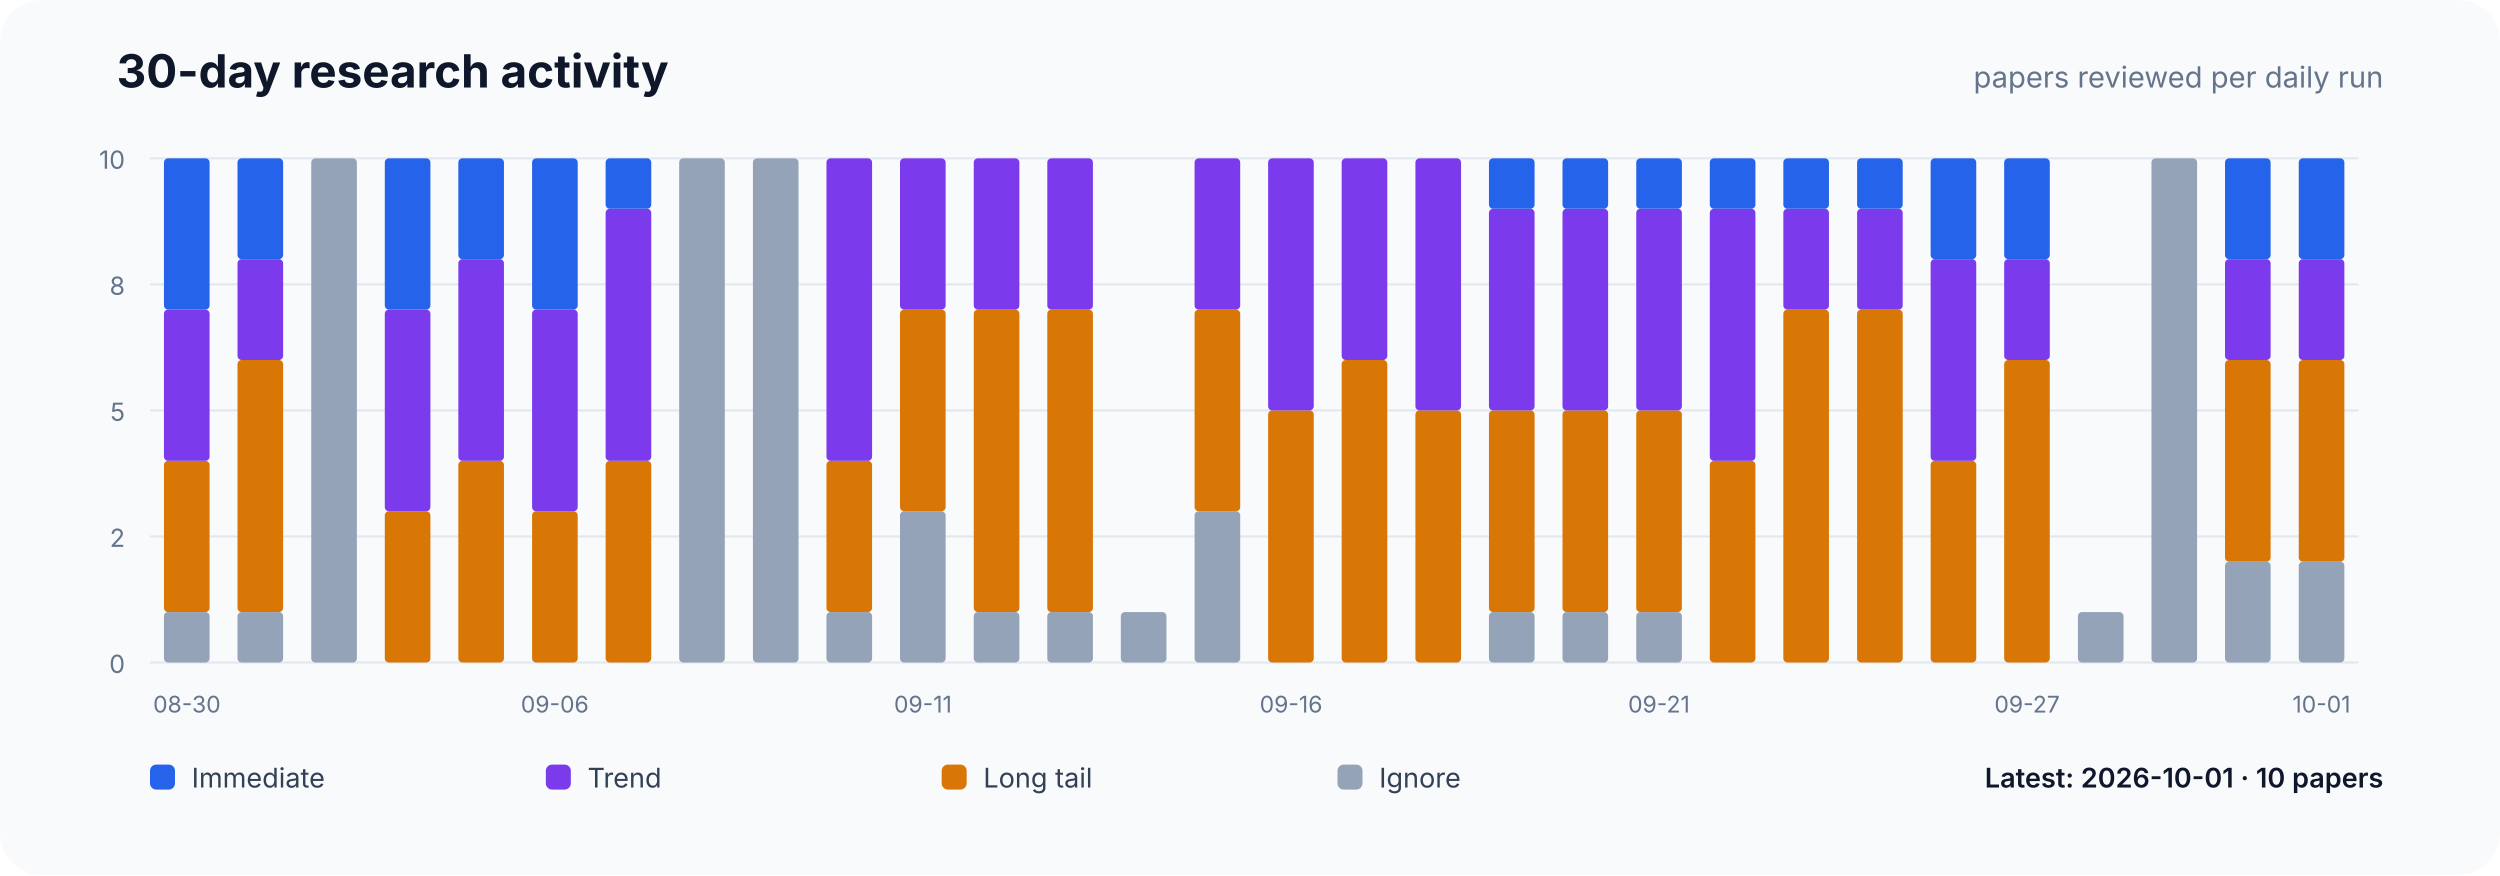
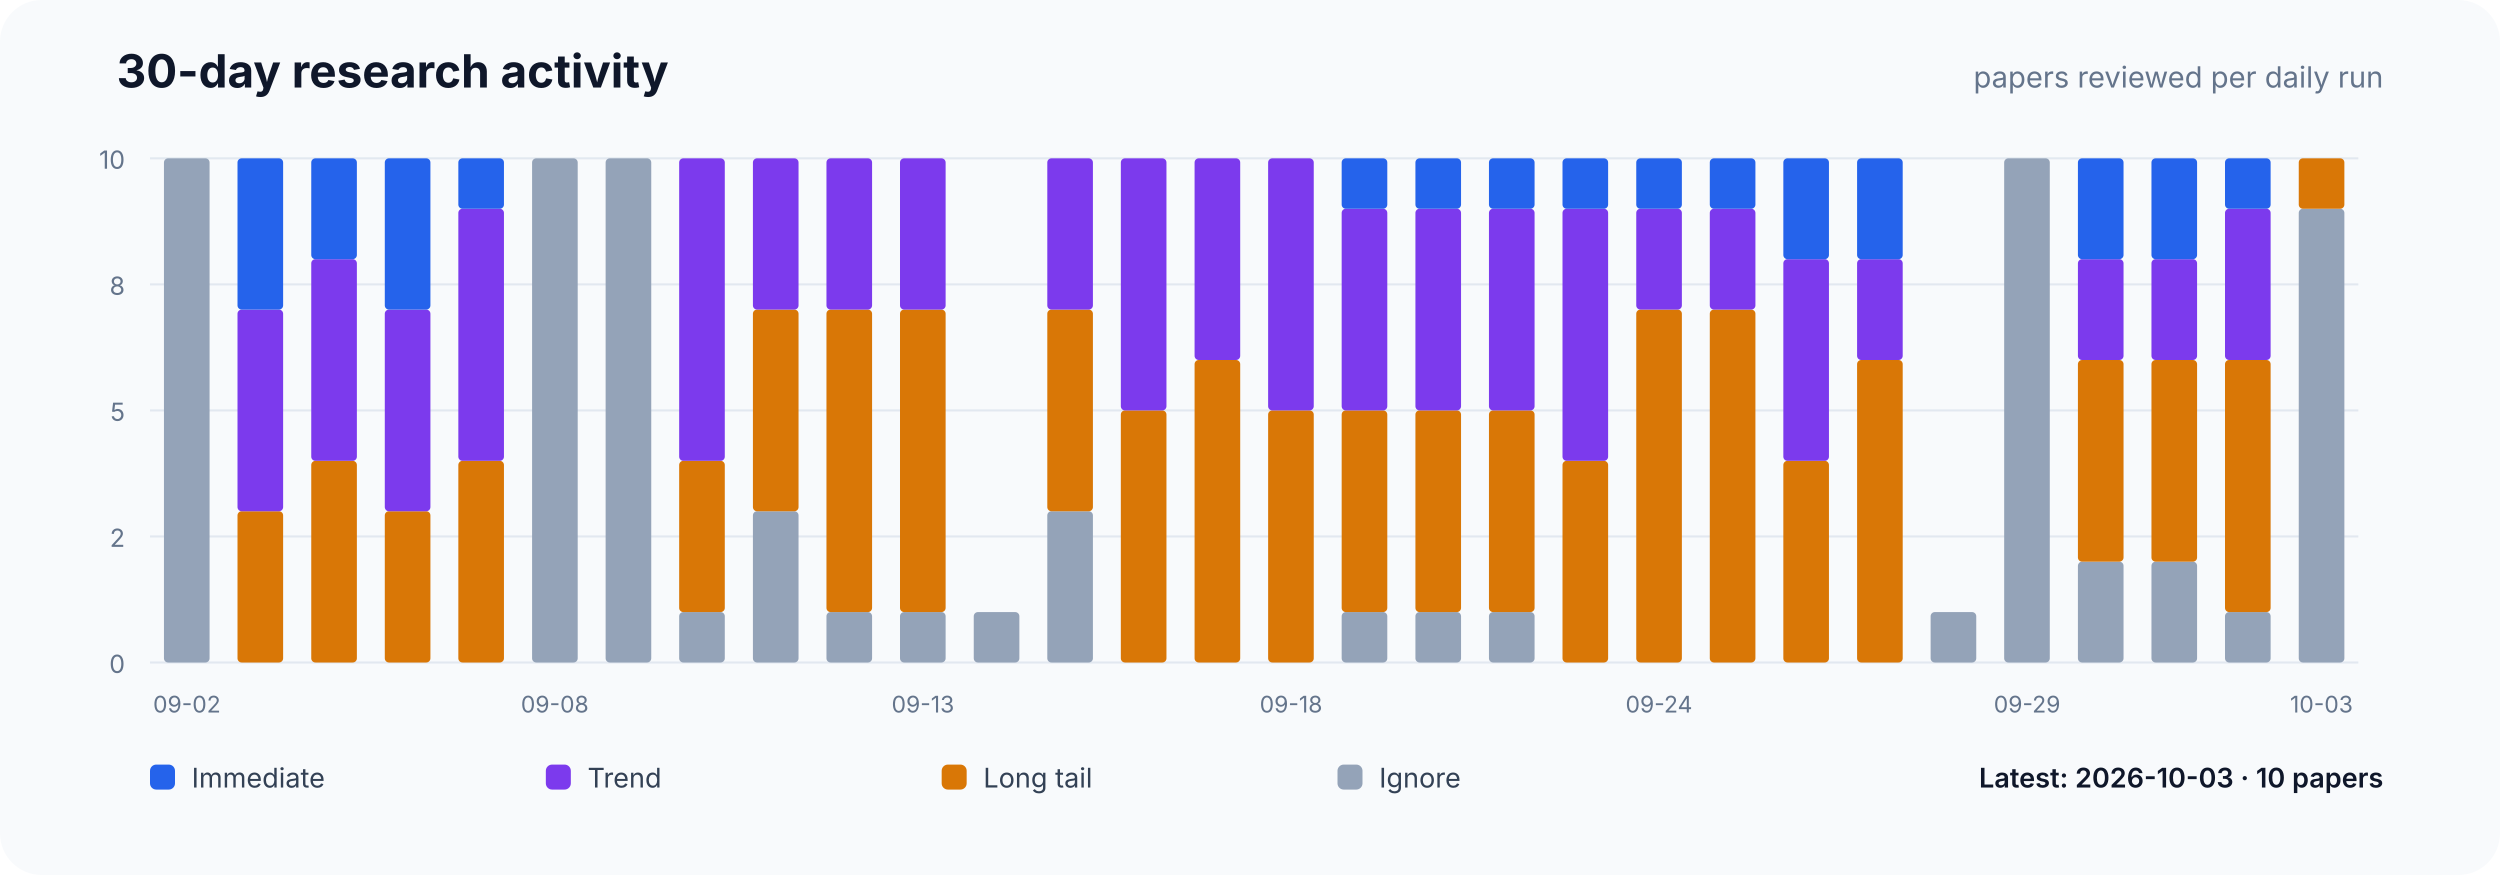
<svg xmlns="http://www.w3.org/2000/svg" width="1200" height="420" viewBox="0 0 1200 420" role="img" aria-labelledby="title desc">
  <rect width="1200" height="420" rx="20" fill="#f8fafc" />
  <text x="56" y="42" font-family="Inter,system-ui,sans-serif" font-size="22" font-weight="700" fill="#0f172a">30-day research activity</text>
  <text x="1144" y="42" text-anchor="end" font-family="Inter,system-ui,sans-serif" font-size="14" fill="#64748b">papers reviewed per daily run</text>
  <line x1="72" y1="318.0" x2="1132" y2="318.0" stroke="#e2e8f0" />
  <text x="60" y="323.0" text-anchor="end" font-family="Inter,system-ui,sans-serif" font-size="12" fill="#64748b">0</text>
  <line x1="72" y1="257.5" x2="1132" y2="257.5" stroke="#e2e8f0" />
  <text x="60" y="262.5" text-anchor="end" font-family="Inter,system-ui,sans-serif" font-size="12" fill="#64748b">2</text>
  <line x1="72" y1="197.0" x2="1132" y2="197.0" stroke="#e2e8f0" />
  <text x="60" y="202.0" text-anchor="end" font-family="Inter,system-ui,sans-serif" font-size="12" fill="#64748b">5</text>
  <line x1="72" y1="136.5" x2="1132" y2="136.5" stroke="#e2e8f0" />
  <text x="60" y="141.5" text-anchor="end" font-family="Inter,system-ui,sans-serif" font-size="12" fill="#64748b">8</text>
  <line x1="72" y1="76.0" x2="1132" y2="76.0" stroke="#e2e8f0" />
  <text x="60" y="81.0" text-anchor="end" font-family="Inter,system-ui,sans-serif" font-size="12" fill="#64748b">10</text>
-   <rect x="78.7" y="293.8" width="21.9" height="24.2" rx="2" fill="#94a3b8" />
-   <rect x="78.7" y="221.2" width="21.9" height="72.6" rx="2" fill="#d97706" />
-   <rect x="78.7" y="148.6" width="21.9" height="72.6" rx="2" fill="#7c3aed" />
-   <rect x="78.7" y="76.0" width="21.9" height="72.6" rx="2" fill="#2563eb" />
-   <text x="89.7" y="342" text-anchor="middle" font-family="Inter,system-ui,sans-serif" font-size="11" fill="#64748b">08-30</text>
-   <rect x="114.0" y="293.8" width="21.9" height="24.2" rx="2" fill="#94a3b8" />
-   <rect x="114.0" y="172.8" width="21.9" height="121.0" rx="2" fill="#d97706" />
-   <rect x="114.0" y="124.4" width="21.9" height="48.4" rx="2" fill="#7c3aed" />
-   <rect x="114.0" y="76.0" width="21.9" height="48.4" rx="2" fill="#2563eb" />
-   <rect x="149.4" y="76.0" width="21.9" height="242.0" rx="2" fill="#94a3b8" />
-   <rect x="149.4" y="76.0" width="21.9" height="0.0" rx="2" fill="#d97706" />
-   <rect x="149.4" y="76.0" width="21.9" height="0.0" rx="2" fill="#7c3aed" />
-   <rect x="149.4" y="76.0" width="21.9" height="0.0" rx="2" fill="#2563eb" />
+   <rect x="78.7" y="76.0" width="21.9" height="242.0" rx="2" fill="#94a3b8" />
+   <rect x="78.7" y="76.0" width="21.9" height="0.0" rx="2" fill="#d97706" />
+   <rect x="78.7" y="76.0" width="21.9" height="0.0" rx="2" fill="#7c3aed" />
+   <rect x="78.7" y="76.0" width="21.9" height="0.0" rx="2" fill="#2563eb" />
+   <text x="89.7" y="342" text-anchor="middle" font-family="Inter,system-ui,sans-serif" font-size="11" fill="#64748b">09-02</text>
+   <rect x="114.0" y="318.0" width="21.9" height="0.0" rx="2" fill="#94a3b8" />
+   <rect x="114.0" y="245.4" width="21.9" height="72.6" rx="2" fill="#d97706" />
+   <rect x="114.0" y="148.6" width="21.9" height="96.8" rx="2" fill="#7c3aed" />
+   <rect x="114.0" y="76.0" width="21.9" height="72.6" rx="2" fill="#2563eb" />
+   <rect x="149.4" y="318.0" width="21.9" height="0.0" rx="2" fill="#94a3b8" />
+   <rect x="149.4" y="221.2" width="21.9" height="96.8" rx="2" fill="#d97706" />
+   <rect x="149.4" y="124.4" width="21.9" height="96.8" rx="2" fill="#7c3aed" />
+   <rect x="149.4" y="76.0" width="21.9" height="48.4" rx="2" fill="#2563eb" />
  <rect x="184.7" y="318.0" width="21.9" height="0.0" rx="2" fill="#94a3b8" />
  <rect x="184.7" y="245.4" width="21.9" height="72.6" rx="2" fill="#d97706" />
  <rect x="184.7" y="148.6" width="21.9" height="96.8" rx="2" fill="#7c3aed" />
  <rect x="184.7" y="76.0" width="21.9" height="72.6" rx="2" fill="#2563eb" />
  <rect x="220.0" y="318.0" width="21.9" height="0.0" rx="2" fill="#94a3b8" />
  <rect x="220.0" y="221.2" width="21.9" height="96.8" rx="2" fill="#d97706" />
-   <rect x="220.0" y="124.4" width="21.9" height="96.8" rx="2" fill="#7c3aed" />
-   <rect x="220.0" y="76.0" width="21.9" height="48.4" rx="2" fill="#2563eb" />
-   <rect x="255.4" y="318.0" width="21.9" height="0.0" rx="2" fill="#94a3b8" />
-   <rect x="255.4" y="245.4" width="21.9" height="72.6" rx="2" fill="#d97706" />
-   <rect x="255.4" y="148.6" width="21.9" height="96.8" rx="2" fill="#7c3aed" />
-   <rect x="255.4" y="76.0" width="21.9" height="72.6" rx="2" fill="#2563eb" />
-   <text x="266.3" y="342" text-anchor="middle" font-family="Inter,system-ui,sans-serif" font-size="11" fill="#64748b">09-06</text>
-   <rect x="290.7" y="318.0" width="21.9" height="0.0" rx="2" fill="#94a3b8" />
-   <rect x="290.7" y="221.2" width="21.9" height="96.8" rx="2" fill="#d97706" />
-   <rect x="290.7" y="100.2" width="21.9" height="121.0" rx="2" fill="#7c3aed" />
-   <rect x="290.7" y="76.0" width="21.9" height="24.2" rx="2" fill="#2563eb" />
-   <rect x="326.0" y="76.0" width="21.9" height="242.0" rx="2" fill="#94a3b8" />
-   <rect x="326.0" y="76.0" width="21.9" height="0.0" rx="2" fill="#d97706" />
-   <rect x="326.0" y="76.0" width="21.9" height="0.0" rx="2" fill="#7c3aed" />
+   <rect x="220.0" y="100.2" width="21.9" height="121.0" rx="2" fill="#7c3aed" />
+   <rect x="220.0" y="76.0" width="21.9" height="24.2" rx="2" fill="#2563eb" />
+   <rect x="255.4" y="76.0" width="21.9" height="242.0" rx="2" fill="#94a3b8" />
+   <rect x="255.4" y="76.0" width="21.9" height="0.0" rx="2" fill="#d97706" />
+   <rect x="255.4" y="76.0" width="21.9" height="0.0" rx="2" fill="#7c3aed" />
+   <rect x="255.4" y="76.0" width="21.9" height="0.0" rx="2" fill="#2563eb" />
+   <text x="266.3" y="342" text-anchor="middle" font-family="Inter,system-ui,sans-serif" font-size="11" fill="#64748b">09-08</text>
+   <rect x="290.7" y="76.0" width="21.9" height="242.0" rx="2" fill="#94a3b8" />
+   <rect x="290.7" y="76.0" width="21.9" height="0.0" rx="2" fill="#d97706" />
+   <rect x="290.7" y="76.0" width="21.9" height="0.0" rx="2" fill="#7c3aed" />
+   <rect x="290.7" y="76.0" width="21.9" height="0.0" rx="2" fill="#2563eb" />
+   <rect x="326.0" y="293.8" width="21.9" height="24.2" rx="2" fill="#94a3b8" />
+   <rect x="326.0" y="221.2" width="21.9" height="72.6" rx="2" fill="#d97706" />
+   <rect x="326.0" y="76.0" width="21.9" height="145.2" rx="2" fill="#7c3aed" />
  <rect x="326.0" y="76.0" width="21.9" height="0.0" rx="2" fill="#2563eb" />
-   <rect x="361.4" y="76.0" width="21.9" height="242.0" rx="2" fill="#94a3b8" />
-   <rect x="361.4" y="76.0" width="21.9" height="0.0" rx="2" fill="#d97706" />
-   <rect x="361.4" y="76.0" width="21.9" height="0.0" rx="2" fill="#7c3aed" />
+   <rect x="361.4" y="245.4" width="21.9" height="72.6" rx="2" fill="#94a3b8" />
+   <rect x="361.4" y="148.6" width="21.9" height="96.8" rx="2" fill="#d97706" />
+   <rect x="361.4" y="76.0" width="21.9" height="72.6" rx="2" fill="#7c3aed" />
  <rect x="361.4" y="76.0" width="21.9" height="0.0" rx="2" fill="#2563eb" />
  <rect x="396.7" y="293.8" width="21.9" height="24.2" rx="2" fill="#94a3b8" />
-   <rect x="396.7" y="221.2" width="21.9" height="72.6" rx="2" fill="#d97706" />
-   <rect x="396.7" y="76.0" width="21.9" height="145.2" rx="2" fill="#7c3aed" />
+   <rect x="396.7" y="148.6" width="21.9" height="145.2" rx="2" fill="#d97706" />
+   <rect x="396.7" y="76.0" width="21.9" height="72.6" rx="2" fill="#7c3aed" />
  <rect x="396.7" y="76.0" width="21.9" height="0.0" rx="2" fill="#2563eb" />
-   <rect x="432.0" y="245.4" width="21.9" height="72.6" rx="2" fill="#94a3b8" />
-   <rect x="432.0" y="148.6" width="21.9" height="96.8" rx="2" fill="#d97706" />
+   <rect x="432.0" y="293.8" width="21.9" height="24.2" rx="2" fill="#94a3b8" />
+   <rect x="432.0" y="148.6" width="21.9" height="145.2" rx="2" fill="#d97706" />
  <rect x="432.0" y="76.0" width="21.9" height="72.6" rx="2" fill="#7c3aed" />
  <rect x="432.0" y="76.0" width="21.9" height="0.0" rx="2" fill="#2563eb" />
-   <text x="443.0" y="342" text-anchor="middle" font-family="Inter,system-ui,sans-serif" font-size="11" fill="#64748b">09-11</text>
+   <text x="443.0" y="342" text-anchor="middle" font-family="Inter,system-ui,sans-serif" font-size="11" fill="#64748b">09-13</text>
  <rect x="467.4" y="293.8" width="21.9" height="24.2" rx="2" fill="#94a3b8" />
-   <rect x="467.4" y="148.6" width="21.9" height="145.2" rx="2" fill="#d97706" />
-   <rect x="467.4" y="76.0" width="21.9" height="72.6" rx="2" fill="#7c3aed" />
-   <rect x="467.4" y="76.0" width="21.9" height="0.0" rx="2" fill="#2563eb" />
-   <rect x="502.7" y="293.8" width="21.9" height="24.2" rx="2" fill="#94a3b8" />
-   <rect x="502.7" y="148.6" width="21.9" height="145.2" rx="2" fill="#d97706" />
+   <rect x="467.4" y="293.8" width="21.9" height="0.0" rx="2" fill="#d97706" />
+   <rect x="467.4" y="293.8" width="21.9" height="0.0" rx="2" fill="#7c3aed" />
+   <rect x="467.4" y="293.8" width="21.9" height="0.0" rx="2" fill="#2563eb" />
+   <rect x="502.7" y="245.4" width="21.9" height="72.6" rx="2" fill="#94a3b8" />
+   <rect x="502.7" y="148.6" width="21.9" height="96.8" rx="2" fill="#d97706" />
  <rect x="502.7" y="76.0" width="21.9" height="72.6" rx="2" fill="#7c3aed" />
  <rect x="502.7" y="76.0" width="21.9" height="0.0" rx="2" fill="#2563eb" />
-   <rect x="538.0" y="293.8" width="21.9" height="24.2" rx="2" fill="#94a3b8" />
-   <rect x="538.0" y="293.8" width="21.9" height="0.0" rx="2" fill="#d97706" />
-   <rect x="538.0" y="293.8" width="21.9" height="0.0" rx="2" fill="#7c3aed" />
-   <rect x="538.0" y="293.8" width="21.9" height="0.0" rx="2" fill="#2563eb" />
-   <rect x="573.4" y="245.4" width="21.9" height="72.6" rx="2" fill="#94a3b8" />
-   <rect x="573.4" y="148.6" width="21.9" height="96.8" rx="2" fill="#d97706" />
-   <rect x="573.4" y="76.0" width="21.9" height="72.6" rx="2" fill="#7c3aed" />
+   <rect x="538.0" y="318.0" width="21.9" height="0.0" rx="2" fill="#94a3b8" />
+   <rect x="538.0" y="197.0" width="21.9" height="121.0" rx="2" fill="#d97706" />
+   <rect x="538.0" y="76.0" width="21.9" height="121.0" rx="2" fill="#7c3aed" />
+   <rect x="538.0" y="76.0" width="21.9" height="0.0" rx="2" fill="#2563eb" />
+   <rect x="573.4" y="318.0" width="21.9" height="0.0" rx="2" fill="#94a3b8" />
+   <rect x="573.4" y="172.8" width="21.9" height="145.2" rx="2" fill="#d97706" />
+   <rect x="573.4" y="76.0" width="21.9" height="96.8" rx="2" fill="#7c3aed" />
  <rect x="573.4" y="76.0" width="21.9" height="0.0" rx="2" fill="#2563eb" />
  <rect x="608.7" y="318.0" width="21.9" height="0.0" rx="2" fill="#94a3b8" />
  <rect x="608.7" y="197.0" width="21.9" height="121.0" rx="2" fill="#d97706" />
  <rect x="608.7" y="76.0" width="21.9" height="121.0" rx="2" fill="#7c3aed" />
  <rect x="608.7" y="76.0" width="21.9" height="0.0" rx="2" fill="#2563eb" />
-   <text x="619.7" y="342" text-anchor="middle" font-family="Inter,system-ui,sans-serif" font-size="11" fill="#64748b">09-16</text>
-   <rect x="644.0" y="318.0" width="21.9" height="0.0" rx="2" fill="#94a3b8" />
-   <rect x="644.0" y="172.8" width="21.9" height="145.2" rx="2" fill="#d97706" />
-   <rect x="644.0" y="76.0" width="21.9" height="96.8" rx="2" fill="#7c3aed" />
-   <rect x="644.0" y="76.0" width="21.9" height="0.0" rx="2" fill="#2563eb" />
-   <rect x="679.4" y="318.0" width="21.9" height="0.0" rx="2" fill="#94a3b8" />
-   <rect x="679.4" y="197.0" width="21.9" height="121.0" rx="2" fill="#d97706" />
-   <rect x="679.4" y="76.0" width="21.9" height="121.0" rx="2" fill="#7c3aed" />
-   <rect x="679.4" y="76.0" width="21.9" height="0.0" rx="2" fill="#2563eb" />
+   <text x="619.7" y="342" text-anchor="middle" font-family="Inter,system-ui,sans-serif" font-size="11" fill="#64748b">09-18</text>
+   <rect x="644.0" y="293.8" width="21.9" height="24.2" rx="2" fill="#94a3b8" />
+   <rect x="644.0" y="197.0" width="21.9" height="96.8" rx="2" fill="#d97706" />
+   <rect x="644.0" y="100.2" width="21.9" height="96.8" rx="2" fill="#7c3aed" />
+   <rect x="644.0" y="76.0" width="21.9" height="24.2" rx="2" fill="#2563eb" />
+   <rect x="679.4" y="293.8" width="21.9" height="24.2" rx="2" fill="#94a3b8" />
+   <rect x="679.4" y="197.0" width="21.9" height="96.8" rx="2" fill="#d97706" />
+   <rect x="679.4" y="100.2" width="21.9" height="96.8" rx="2" fill="#7c3aed" />
+   <rect x="679.4" y="76.0" width="21.9" height="24.2" rx="2" fill="#2563eb" />
  <rect x="714.7" y="293.8" width="21.9" height="24.2" rx="2" fill="#94a3b8" />
  <rect x="714.7" y="197.0" width="21.9" height="96.8" rx="2" fill="#d97706" />
  <rect x="714.7" y="100.2" width="21.9" height="96.8" rx="2" fill="#7c3aed" />
  <rect x="714.7" y="76.0" width="21.9" height="24.2" rx="2" fill="#2563eb" />
-   <rect x="750.0" y="293.8" width="21.9" height="24.2" rx="2" fill="#94a3b8" />
-   <rect x="750.0" y="197.0" width="21.9" height="96.8" rx="2" fill="#d97706" />
-   <rect x="750.0" y="100.2" width="21.9" height="96.8" rx="2" fill="#7c3aed" />
+   <rect x="750.0" y="318.0" width="21.9" height="0.0" rx="2" fill="#94a3b8" />
+   <rect x="750.0" y="221.2" width="21.9" height="96.8" rx="2" fill="#d97706" />
+   <rect x="750.0" y="100.2" width="21.9" height="121.0" rx="2" fill="#7c3aed" />
  <rect x="750.0" y="76.0" width="21.9" height="24.2" rx="2" fill="#2563eb" />
-   <rect x="785.4" y="293.8" width="21.9" height="24.2" rx="2" fill="#94a3b8" />
-   <rect x="785.4" y="197.0" width="21.9" height="96.8" rx="2" fill="#d97706" />
-   <rect x="785.4" y="100.2" width="21.9" height="96.8" rx="2" fill="#7c3aed" />
+   <rect x="785.4" y="318.0" width="21.9" height="0.0" rx="2" fill="#94a3b8" />
+   <rect x="785.4" y="148.6" width="21.9" height="169.4" rx="2" fill="#d97706" />
+   <rect x="785.4" y="100.2" width="21.9" height="48.4" rx="2" fill="#7c3aed" />
  <rect x="785.4" y="76.0" width="21.9" height="24.2" rx="2" fill="#2563eb" />
-   <text x="796.3" y="342" text-anchor="middle" font-family="Inter,system-ui,sans-serif" font-size="11" fill="#64748b">09-21</text>
+   <text x="796.3" y="342" text-anchor="middle" font-family="Inter,system-ui,sans-serif" font-size="11" fill="#64748b">09-24</text>
  <rect x="820.7" y="318.0" width="21.9" height="0.0" rx="2" fill="#94a3b8" />
-   <rect x="820.7" y="221.2" width="21.9" height="96.8" rx="2" fill="#d97706" />
-   <rect x="820.7" y="100.2" width="21.9" height="121.0" rx="2" fill="#7c3aed" />
+   <rect x="820.7" y="148.6" width="21.9" height="169.4" rx="2" fill="#d97706" />
+   <rect x="820.7" y="100.2" width="21.9" height="48.4" rx="2" fill="#7c3aed" />
  <rect x="820.7" y="76.0" width="21.9" height="24.2" rx="2" fill="#2563eb" />
  <rect x="856.0" y="318.0" width="21.9" height="0.0" rx="2" fill="#94a3b8" />
-   <rect x="856.0" y="148.6" width="21.9" height="169.4" rx="2" fill="#d97706" />
-   <rect x="856.0" y="100.2" width="21.9" height="48.4" rx="2" fill="#7c3aed" />
-   <rect x="856.0" y="76.0" width="21.9" height="24.2" rx="2" fill="#2563eb" />
+   <rect x="856.0" y="221.2" width="21.9" height="96.8" rx="2" fill="#d97706" />
+   <rect x="856.0" y="124.4" width="21.9" height="96.8" rx="2" fill="#7c3aed" />
+   <rect x="856.0" y="76.0" width="21.9" height="48.4" rx="2" fill="#2563eb" />
  <rect x="891.4" y="318.0" width="21.9" height="0.0" rx="2" fill="#94a3b8" />
-   <rect x="891.4" y="148.6" width="21.9" height="169.4" rx="2" fill="#d97706" />
-   <rect x="891.4" y="100.2" width="21.9" height="48.4" rx="2" fill="#7c3aed" />
-   <rect x="891.4" y="76.0" width="21.9" height="24.2" rx="2" fill="#2563eb" />
-   <rect x="926.7" y="318.0" width="21.9" height="0.0" rx="2" fill="#94a3b8" />
-   <rect x="926.7" y="221.2" width="21.9" height="96.8" rx="2" fill="#d97706" />
-   <rect x="926.7" y="124.4" width="21.9" height="96.8" rx="2" fill="#7c3aed" />
-   <rect x="926.7" y="76.0" width="21.9" height="48.4" rx="2" fill="#2563eb" />
-   <rect x="962.0" y="318.0" width="21.9" height="0.0" rx="2" fill="#94a3b8" />
-   <rect x="962.0" y="172.8" width="21.9" height="145.2" rx="2" fill="#d97706" />
-   <rect x="962.0" y="124.4" width="21.9" height="48.4" rx="2" fill="#7c3aed" />
-   <rect x="962.0" y="76.0" width="21.9" height="48.4" rx="2" fill="#2563eb" />
-   <text x="973.0" y="342" text-anchor="middle" font-family="Inter,system-ui,sans-serif" font-size="11" fill="#64748b">09-27</text>
-   <rect x="997.4" y="293.8" width="21.9" height="24.2" rx="2" fill="#94a3b8" />
-   <rect x="997.4" y="293.8" width="21.9" height="0.0" rx="2" fill="#d97706" />
-   <rect x="997.4" y="293.8" width="21.9" height="0.0" rx="2" fill="#7c3aed" />
-   <rect x="997.4" y="293.8" width="21.9" height="0.0" rx="2" fill="#2563eb" />
-   <rect x="1032.7" y="76.0" width="21.9" height="242.0" rx="2" fill="#94a3b8" />
-   <rect x="1032.7" y="76.0" width="21.9" height="0.0" rx="2" fill="#d97706" />
-   <rect x="1032.7" y="76.0" width="21.9" height="0.0" rx="2" fill="#7c3aed" />
-   <rect x="1032.7" y="76.0" width="21.9" height="0.0" rx="2" fill="#2563eb" />
-   <rect x="1068.0" y="269.6" width="21.9" height="48.4" rx="2" fill="#94a3b8" />
-   <rect x="1068.0" y="172.8" width="21.9" height="96.8" rx="2" fill="#d97706" />
-   <rect x="1068.0" y="124.4" width="21.9" height="48.4" rx="2" fill="#7c3aed" />
-   <rect x="1068.0" y="76.0" width="21.9" height="48.4" rx="2" fill="#2563eb" />
-   <rect x="1103.4" y="269.6" width="21.9" height="48.4" rx="2" fill="#94a3b8" />
-   <rect x="1103.4" y="172.8" width="21.9" height="96.8" rx="2" fill="#d97706" />
-   <rect x="1103.4" y="124.4" width="21.9" height="48.4" rx="2" fill="#7c3aed" />
-   <rect x="1103.4" y="76.0" width="21.9" height="48.4" rx="2" fill="#2563eb" />
-   <text x="1114.3" y="342" text-anchor="middle" font-family="Inter,system-ui,sans-serif" font-size="11" fill="#64748b">10-01</text>
+   <rect x="891.4" y="172.8" width="21.9" height="145.2" rx="2" fill="#d97706" />
+   <rect x="891.4" y="124.4" width="21.9" height="48.4" rx="2" fill="#7c3aed" />
+   <rect x="891.4" y="76.0" width="21.9" height="48.4" rx="2" fill="#2563eb" />
+   <rect x="926.7" y="293.8" width="21.9" height="24.2" rx="2" fill="#94a3b8" />
+   <rect x="926.7" y="293.8" width="21.9" height="0.0" rx="2" fill="#d97706" />
+   <rect x="926.7" y="293.8" width="21.9" height="0.0" rx="2" fill="#7c3aed" />
+   <rect x="926.7" y="293.8" width="21.9" height="0.0" rx="2" fill="#2563eb" />
+   <rect x="962.0" y="76.0" width="21.9" height="242.0" rx="2" fill="#94a3b8" />
+   <rect x="962.0" y="76.0" width="21.9" height="0.0" rx="2" fill="#d97706" />
+   <rect x="962.0" y="76.0" width="21.9" height="0.0" rx="2" fill="#7c3aed" />
+   <rect x="962.0" y="76.0" width="21.9" height="0.0" rx="2" fill="#2563eb" />
+   <text x="973.0" y="342" text-anchor="middle" font-family="Inter,system-ui,sans-serif" font-size="11" fill="#64748b">09-29</text>
+   <rect x="997.4" y="269.6" width="21.9" height="48.4" rx="2" fill="#94a3b8" />
+   <rect x="997.4" y="172.8" width="21.9" height="96.8" rx="2" fill="#d97706" />
+   <rect x="997.4" y="124.4" width="21.9" height="48.4" rx="2" fill="#7c3aed" />
+   <rect x="997.4" y="76.0" width="21.9" height="48.4" rx="2" fill="#2563eb" />
+   <rect x="1032.7" y="269.6" width="21.9" height="48.4" rx="2" fill="#94a3b8" />
+   <rect x="1032.7" y="172.8" width="21.9" height="96.8" rx="2" fill="#d97706" />
+   <rect x="1032.7" y="124.4" width="21.9" height="48.4" rx="2" fill="#7c3aed" />
+   <rect x="1032.7" y="76.0" width="21.9" height="48.4" rx="2" fill="#2563eb" />
+   <rect x="1068.0" y="293.8" width="21.9" height="24.2" rx="2" fill="#94a3b8" />
+   <rect x="1068.0" y="172.8" width="21.9" height="121.0" rx="2" fill="#d97706" />
+   <rect x="1068.0" y="100.2" width="21.9" height="72.6" rx="2" fill="#7c3aed" />
+   <rect x="1068.0" y="76.0" width="21.9" height="24.2" rx="2" fill="#2563eb" />
+   <rect x="1103.4" y="100.2" width="21.9" height="217.8" rx="2" fill="#94a3b8" />
+   <rect x="1103.4" y="76.0" width="21.9" height="24.2" rx="2" fill="#d97706" />
+   <rect x="1103.4" y="76.0" width="21.9" height="0.0" rx="2" fill="#7c3aed" />
+   <rect x="1103.4" y="76.0" width="21.9" height="0.0" rx="2" fill="#2563eb" />
+   <text x="1114.3" y="342" text-anchor="middle" font-family="Inter,system-ui,sans-serif" font-size="11" fill="#64748b">10-03</text>
  <rect x="72" y="367" width="12" height="12" rx="3" fill="#2563eb" />
  <text x="92" y="378" font-family="Inter,system-ui,sans-serif" font-size="13" fill="#334155">Immediate</text>
  <rect x="262" y="367" width="12" height="12" rx="3" fill="#7c3aed" />
  <text x="282" y="378" font-family="Inter,system-ui,sans-serif" font-size="13" fill="#334155">Trend</text>
  <rect x="452" y="367" width="12" height="12" rx="3" fill="#d97706" />
  <text x="472" y="378" font-family="Inter,system-ui,sans-serif" font-size="13" fill="#334155">Long tail</text>
  <rect x="642" y="367" width="12" height="12" rx="3" fill="#94a3b8" />
  <text x="662" y="378" font-family="Inter,system-ui,sans-serif" font-size="13" fill="#334155">Ignore</text>
-   <text x="1144" y="378" text-anchor="end" font-family="Inter,system-ui,sans-serif" font-size="13" font-weight="600" fill="#0f172a">Latest: 2026-10-01 · 10 papers</text>
+   <text x="1144" y="378" text-anchor="end" font-family="Inter,system-ui,sans-serif" font-size="13" font-weight="600" fill="#0f172a">Latest: 2026-10-03 · 10 papers</text>
</svg>
